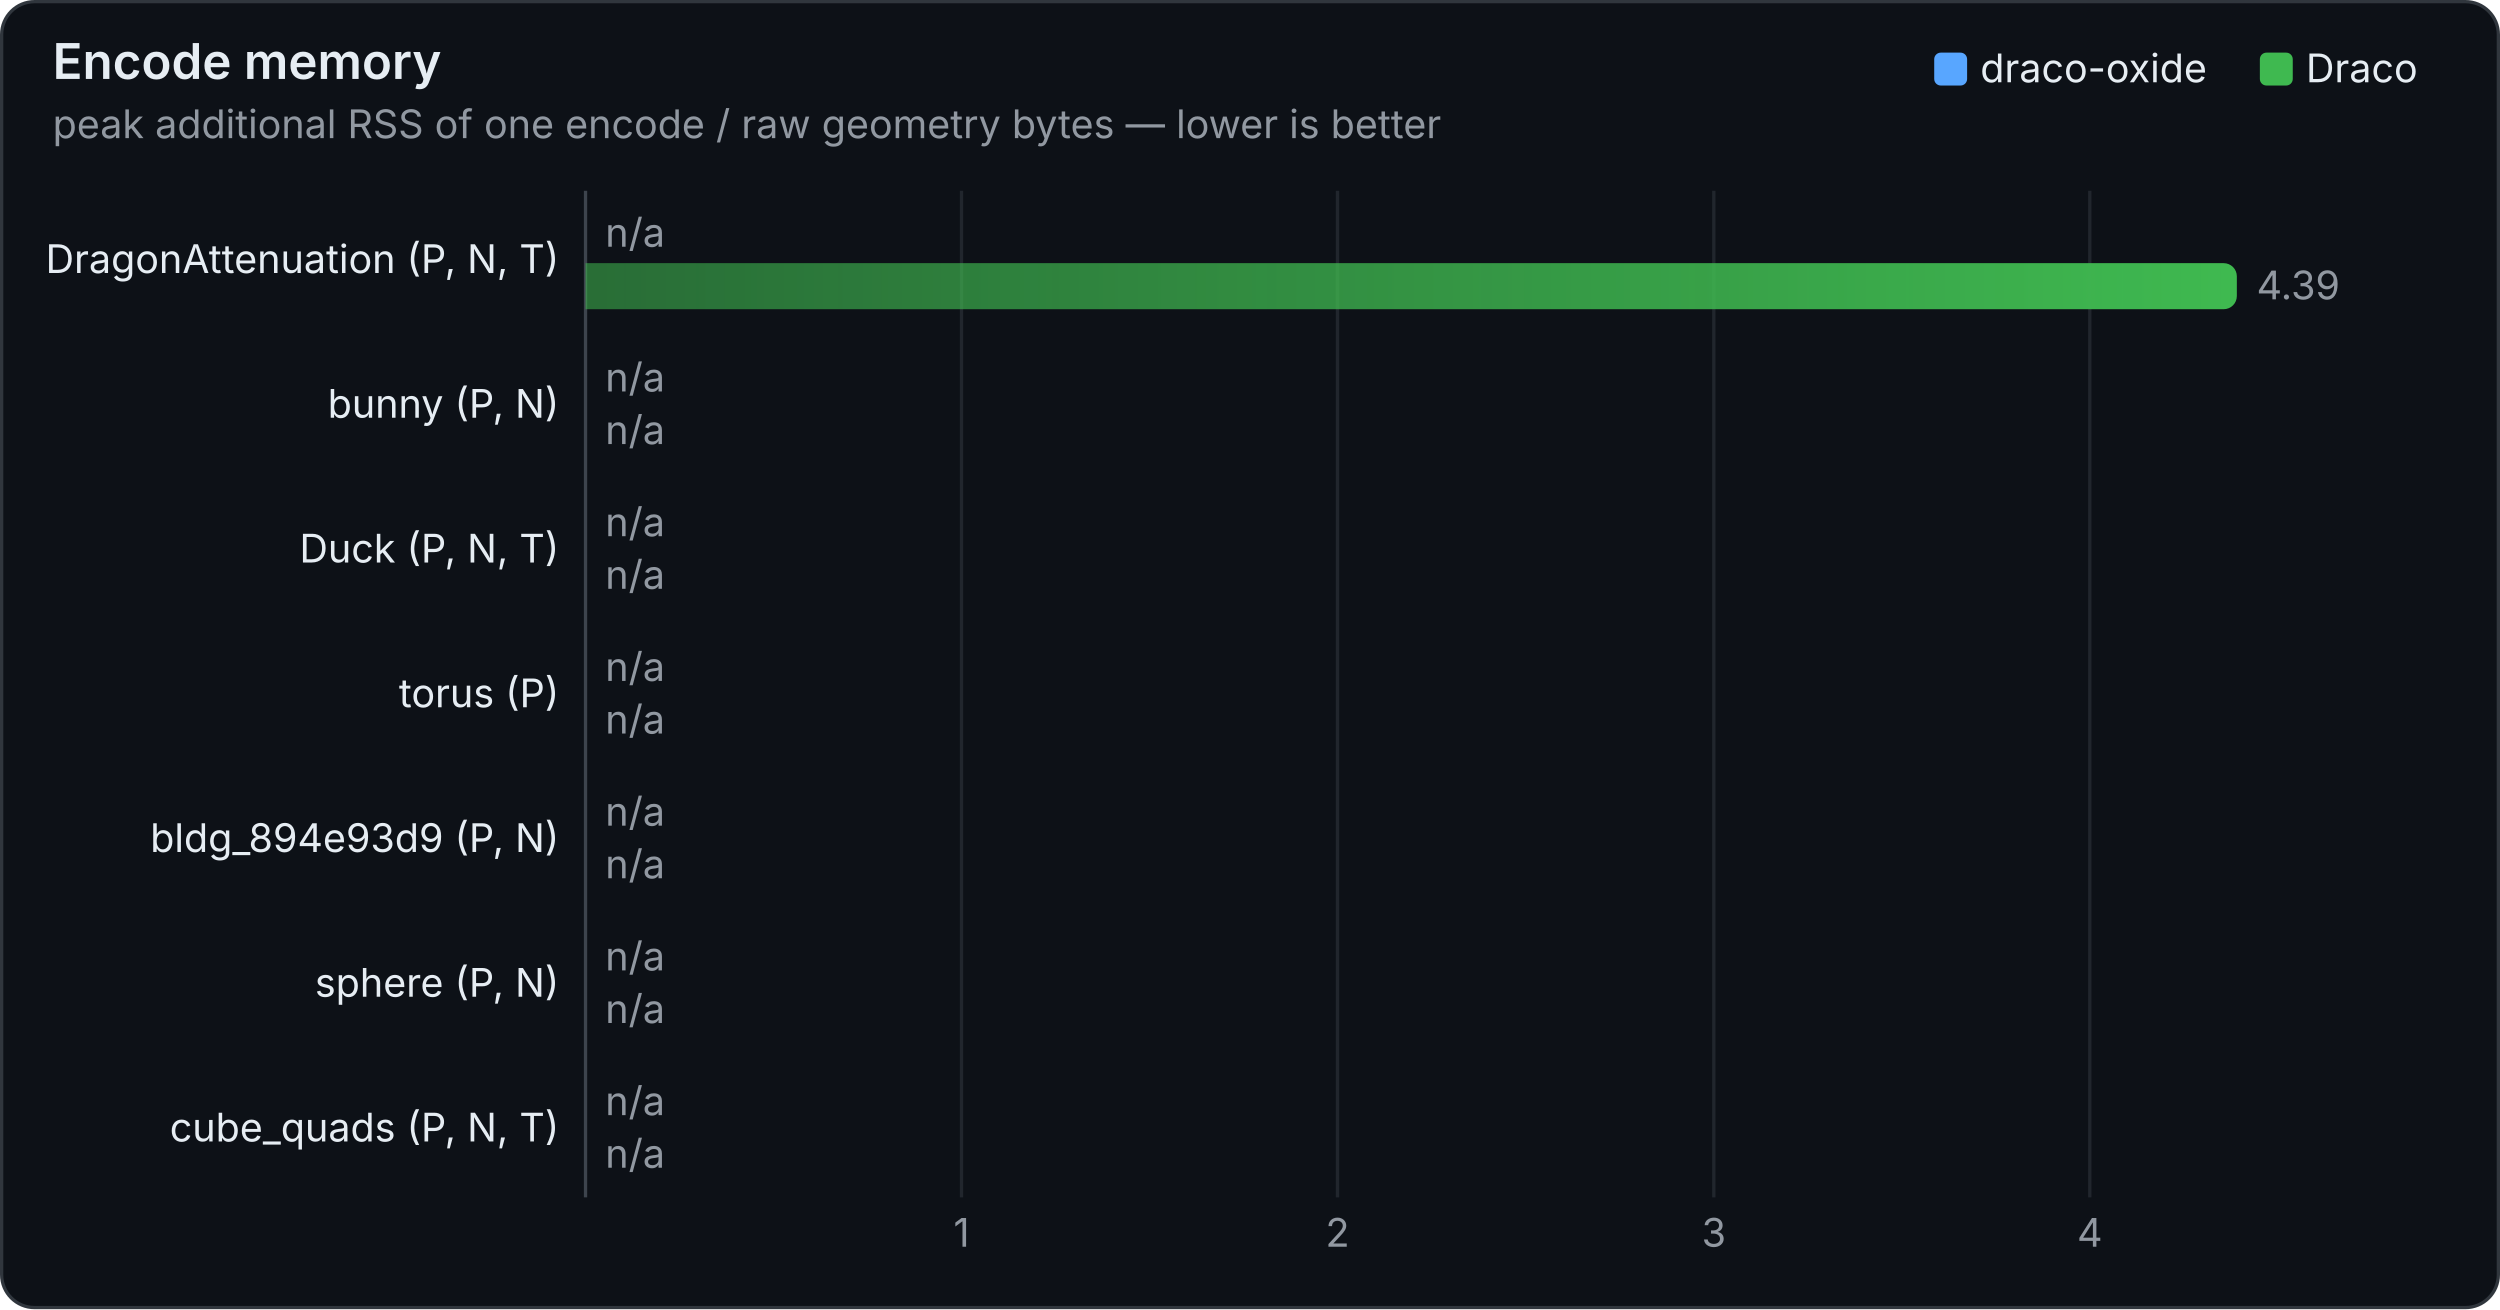
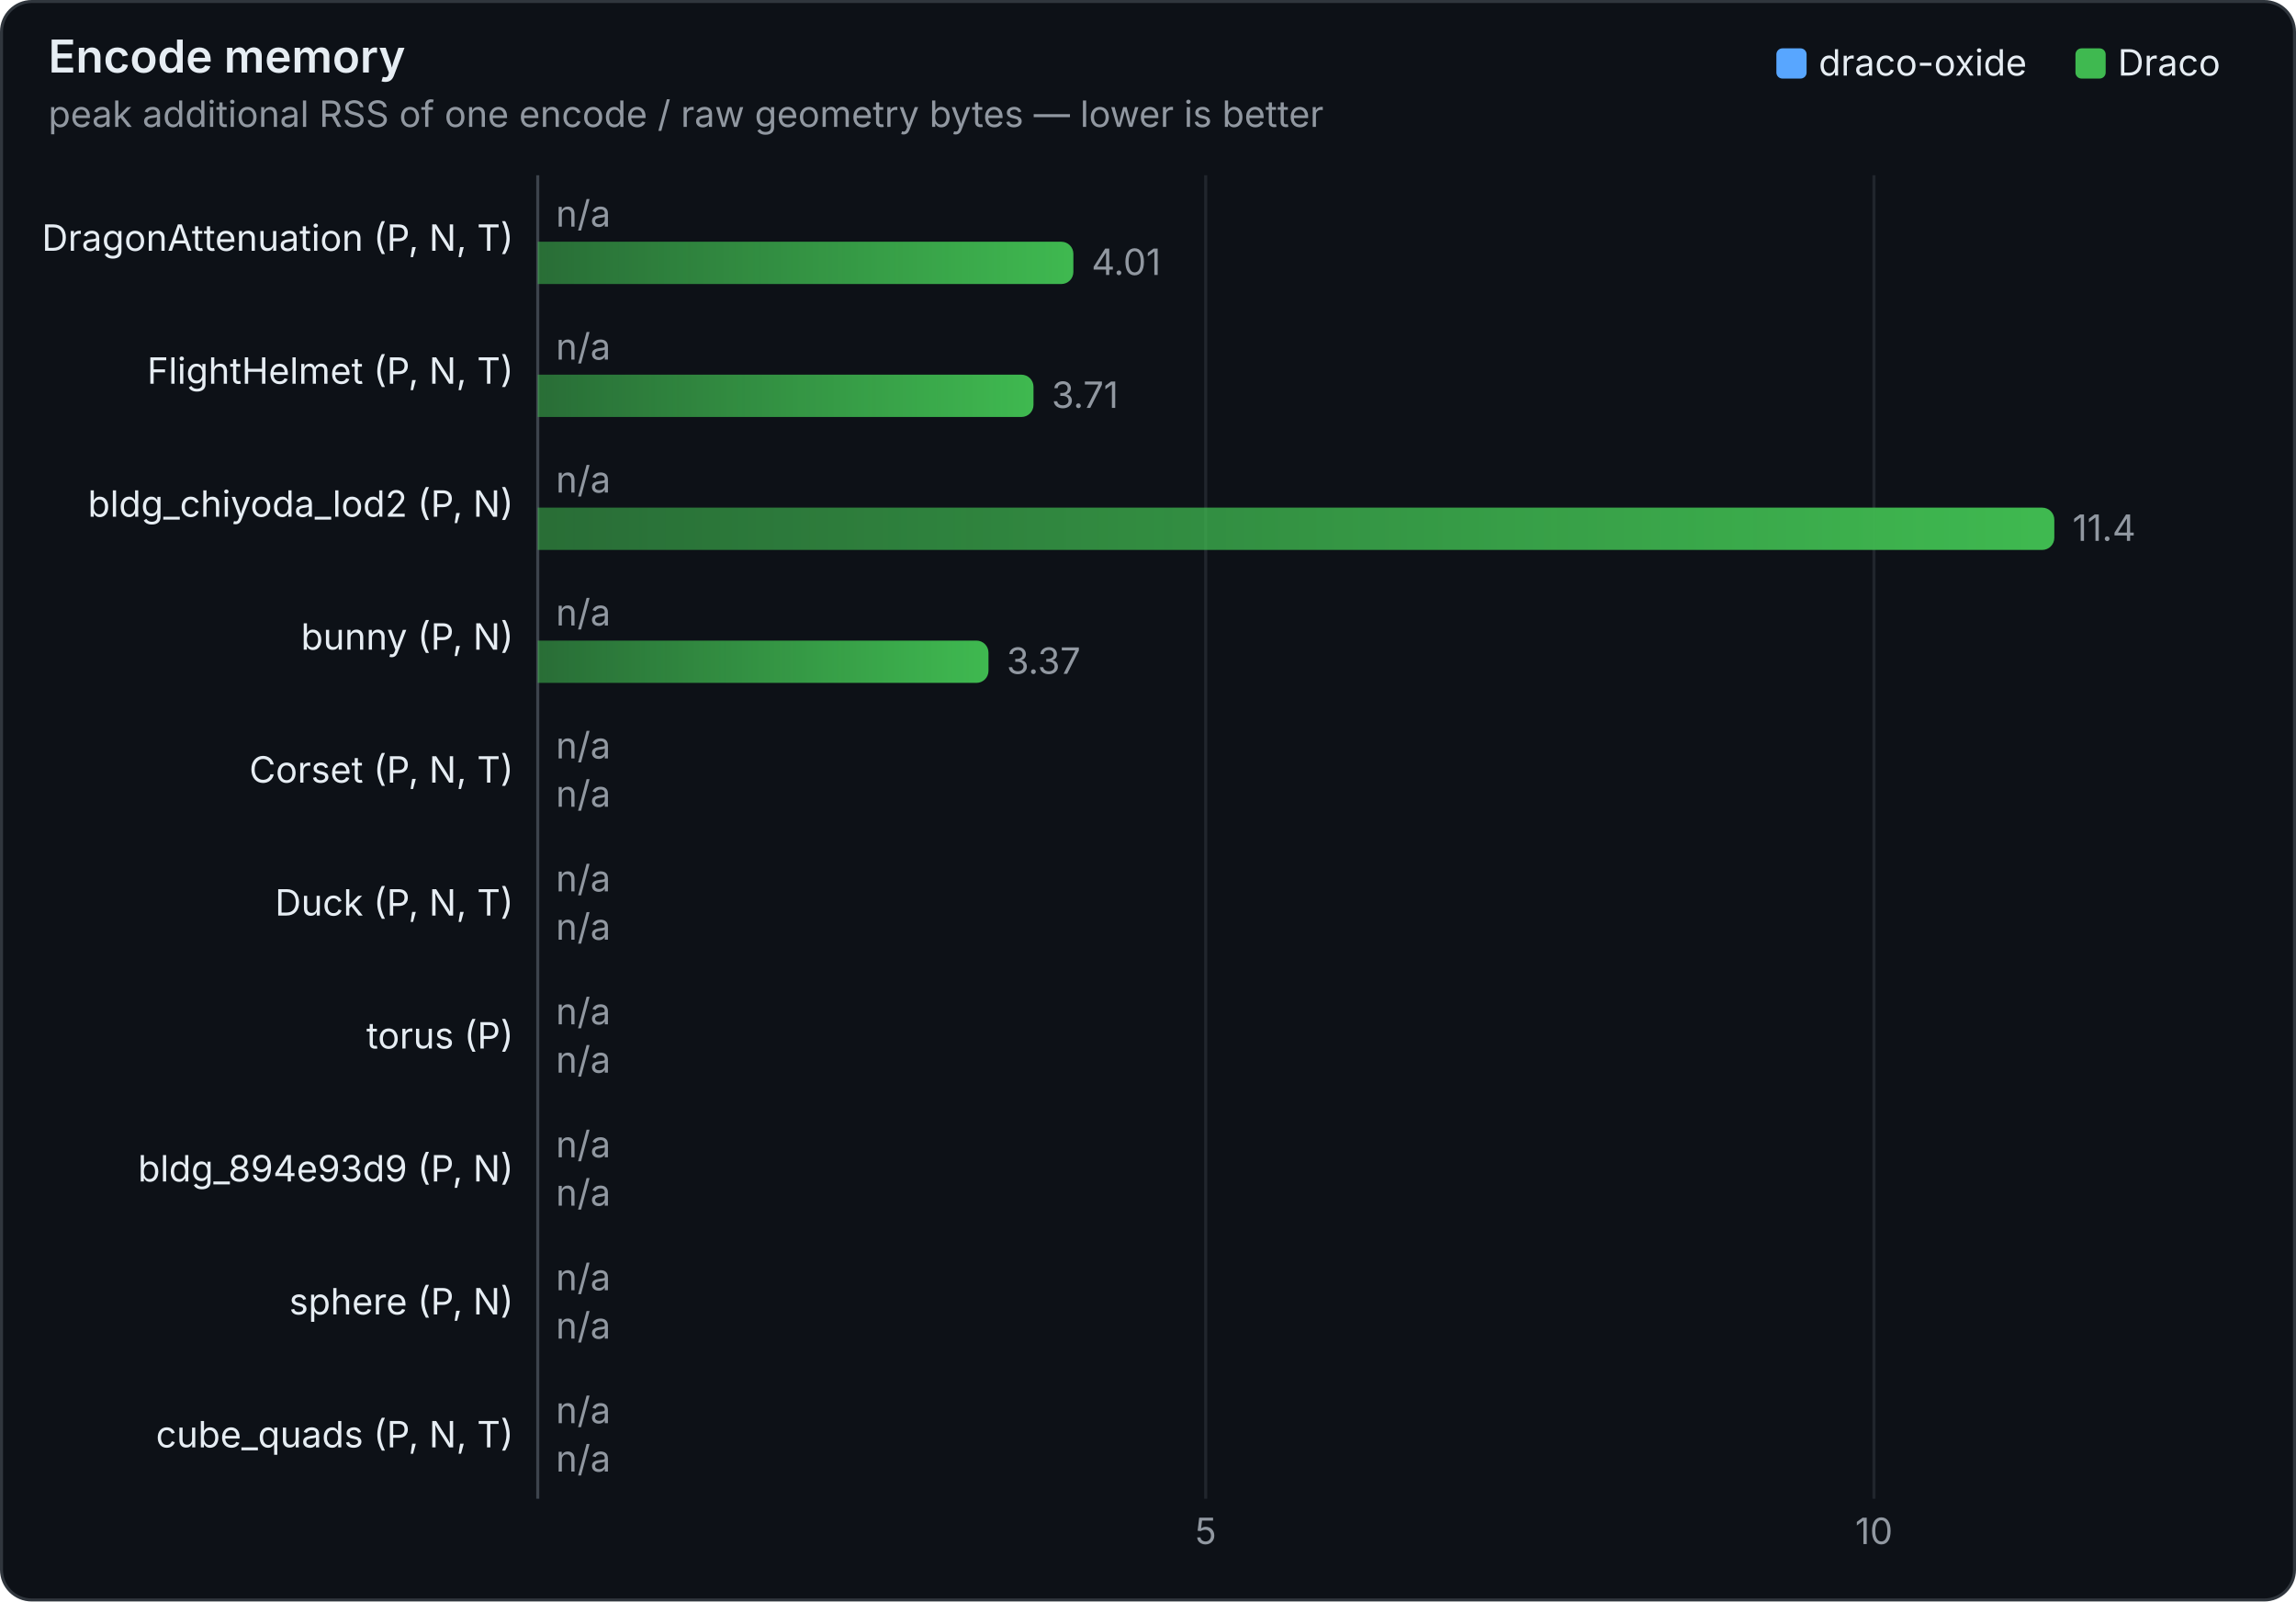
- <svg xmlns="http://www.w3.org/2000/svg" width="760" height="398" viewBox="0 0 760 398" font-family="system-ui, -apple-system, 'Segoe UI', sans-serif" font-size="12">
+ <svg xmlns="http://www.w3.org/2000/svg" width="760" height="530" viewBox="0 0 760 530" font-family="system-ui, -apple-system, 'Segoe UI', sans-serif" font-size="12">
  <defs>
    <linearGradient id="bar0" x1="0" y1="0" x2="1" y2="0">
      <stop offset="0" stop-color="#58a6ff" stop-opacity="0.55" />
      <stop offset="1" stop-color="#58a6ff" />
    </linearGradient>
    <linearGradient id="bar1" x1="0" y1="0" x2="1" y2="0">
      <stop offset="0" stop-color="#3fb950" stop-opacity="0.55" />
      <stop offset="1" stop-color="#3fb950" />
    </linearGradient>
  </defs>
-   <rect x="0.5" y="0.5" width="759" height="397" rx="10" fill="#0d1117" stroke="#30363d" />
+   <rect x="0.5" y="0.5" width="759" height="529" rx="10" fill="#0d1117" stroke="#30363d" />
  <text x="16" y="24" font-size="15" font-weight="600" fill="#e6edf3">Encode memory</text>
  <text x="16" y="42" fill="#9198a1">peak additional RSS of one encode / raw geometry bytes — lower is better</text>
  <rect x="588.0" y="16" width="10" height="10" rx="2" fill="#58a6ff" />
  <text x="602.0" y="25" fill="#e6edf3">draco-oxide</text>
  <rect x="687.0" y="16" width="10" height="10" rx="2" fill="#3fb950" />
  <text x="701.0" y="25" fill="#e6edf3">Draco</text>
-   <line x1="292.3" y1="58.0" x2="292.3" y2="364.0" stroke="#21262d" stroke-width="1" />
-   <text x="292.3" y="379.0" text-anchor="middle" fill="#9198a1">1</text>
-   <line x1="406.6" y1="58.0" x2="406.6" y2="364.0" stroke="#21262d" stroke-width="1" />
-   <text x="406.6" y="379.0" text-anchor="middle" fill="#9198a1">2</text>
-   <line x1="521.0" y1="58.0" x2="521.0" y2="364.0" stroke="#21262d" stroke-width="1" />
-   <text x="521.0" y="379.0" text-anchor="middle" fill="#9198a1">3</text>
-   <line x1="635.3" y1="58.0" x2="635.3" y2="364.0" stroke="#21262d" stroke-width="1" />
-   <text x="635.3" y="379.0" text-anchor="middle" fill="#9198a1">4</text>
-   <line x1="178" y1="58.0" x2="178" y2="364.0" stroke="#3d444d" stroke-width="1" />
+   <line x1="399.1" y1="58.0" x2="399.1" y2="496.0" stroke="#21262d" stroke-width="1" />
+   <text x="399.1" y="511.0" text-anchor="middle" fill="#9198a1">5</text>
+   <line x1="620.3" y1="58.0" x2="620.3" y2="496.0" stroke="#21262d" stroke-width="1" />
+   <text x="620.3" y="511.0" text-anchor="middle" fill="#9198a1">10</text>
+   <line x1="178" y1="58.0" x2="178" y2="496.0" stroke="#3d444d" stroke-width="1" />
  <text x="170.0" y="83.0" text-anchor="end" fill="#e6edf3">DragonAttenuation (P, N, T)</text>
  <text x="184.0" y="75.0" fill="#9198a1">n/a</text>
-   <path d="M178.0 80.0 h498.0 a4.0 4.0 0 0 1 4.0 4.0 v6.0 a4.0 4.0 0 0 1 -4.0 4.0 h-498.0 Z" fill="url(#bar1)" />
-   <text x="686.0" y="91.0" fill="#9198a1">4.39</text>
-   <text x="170.0" y="127.0" text-anchor="end" fill="#e6edf3">bunny (P, N)</text>
+   <path d="M178.0 80.0 h173.3 a4.0 4.0 0 0 1 4.0 4.0 v6.0 a4.0 4.0 0 0 1 -4.0 4.0 h-173.3 Z" fill="url(#bar1)" />
+   <text x="361.3" y="91.0" fill="#9198a1">4.01</text>
+   <text x="170.0" y="127.0" text-anchor="end" fill="#e6edf3">FlightHelmet (P, N, T)</text>
  <text x="184.0" y="119.0" fill="#9198a1">n/a</text>
-   <text x="184.0" y="135.0" fill="#9198a1">n/a</text>
-   <text x="170.0" y="171.0" text-anchor="end" fill="#e6edf3">Duck (P, N, T)</text>
+   <path d="M178.0 124.0 h160.1 a4.0 4.0 0 0 1 4.0 4.0 v6.0 a4.0 4.0 0 0 1 -4.0 4.0 h-160.1 Z" fill="url(#bar1)" />
+   <text x="348.1" y="135.0" fill="#9198a1">3.71</text>
+   <text x="170.0" y="171.0" text-anchor="end" fill="#e6edf3">bldg_chiyoda_lod2 (P, N)</text>
  <text x="184.0" y="163.0" fill="#9198a1">n/a</text>
-   <text x="184.0" y="179.0" fill="#9198a1">n/a</text>
-   <text x="170.0" y="215.0" text-anchor="end" fill="#e6edf3">torus (P)</text>
+   <path d="M178.0 168.0 h498.0 a4.0 4.0 0 0 1 4.0 4.0 v6.0 a4.0 4.0 0 0 1 -4.0 4.0 h-498.0 Z" fill="url(#bar1)" />
+   <text x="686.0" y="179.0" fill="#9198a1">11.4</text>
+   <text x="170.0" y="215.0" text-anchor="end" fill="#e6edf3">bunny (P, N)</text>
  <text x="184.0" y="207.0" fill="#9198a1">n/a</text>
-   <text x="184.0" y="223.0" fill="#9198a1">n/a</text>
-   <text x="170.0" y="259.0" text-anchor="end" fill="#e6edf3">bldg_894e93d9 (P, N)</text>
+   <path d="M178.0 212.0 h145.2 a4.0 4.0 0 0 1 4.0 4.0 v6.0 a4.0 4.0 0 0 1 -4.0 4.0 h-145.2 Z" fill="url(#bar1)" />
+   <text x="333.2" y="223.0" fill="#9198a1">3.37</text>
+   <text x="170.0" y="259.0" text-anchor="end" fill="#e6edf3">Corset (P, N, T)</text>
  <text x="184.0" y="251.0" fill="#9198a1">n/a</text>
  <text x="184.0" y="267.0" fill="#9198a1">n/a</text>
-   <text x="170.0" y="303.0" text-anchor="end" fill="#e6edf3">sphere (P, N)</text>
+   <text x="170.0" y="303.0" text-anchor="end" fill="#e6edf3">Duck (P, N, T)</text>
  <text x="184.0" y="295.0" fill="#9198a1">n/a</text>
  <text x="184.0" y="311.0" fill="#9198a1">n/a</text>
-   <text x="170.0" y="347.0" text-anchor="end" fill="#e6edf3">cube_quads (P, N, T)</text>
+   <text x="170.0" y="347.0" text-anchor="end" fill="#e6edf3">torus (P)</text>
  <text x="184.0" y="339.0" fill="#9198a1">n/a</text>
  <text x="184.0" y="355.0" fill="#9198a1">n/a</text>
+   <text x="170.0" y="391.0" text-anchor="end" fill="#e6edf3">bldg_894e93d9 (P, N)</text>
+   <text x="184.0" y="383.0" fill="#9198a1">n/a</text>
+   <text x="184.0" y="399.0" fill="#9198a1">n/a</text>
+   <text x="170.0" y="435.0" text-anchor="end" fill="#e6edf3">sphere (P, N)</text>
+   <text x="184.0" y="427.0" fill="#9198a1">n/a</text>
+   <text x="184.0" y="443.0" fill="#9198a1">n/a</text>
+   <text x="170.0" y="479.0" text-anchor="end" fill="#e6edf3">cube_quads (P, N, T)</text>
+   <text x="184.0" y="471.0" fill="#9198a1">n/a</text>
+   <text x="184.0" y="487.0" fill="#9198a1">n/a</text>
</svg>
